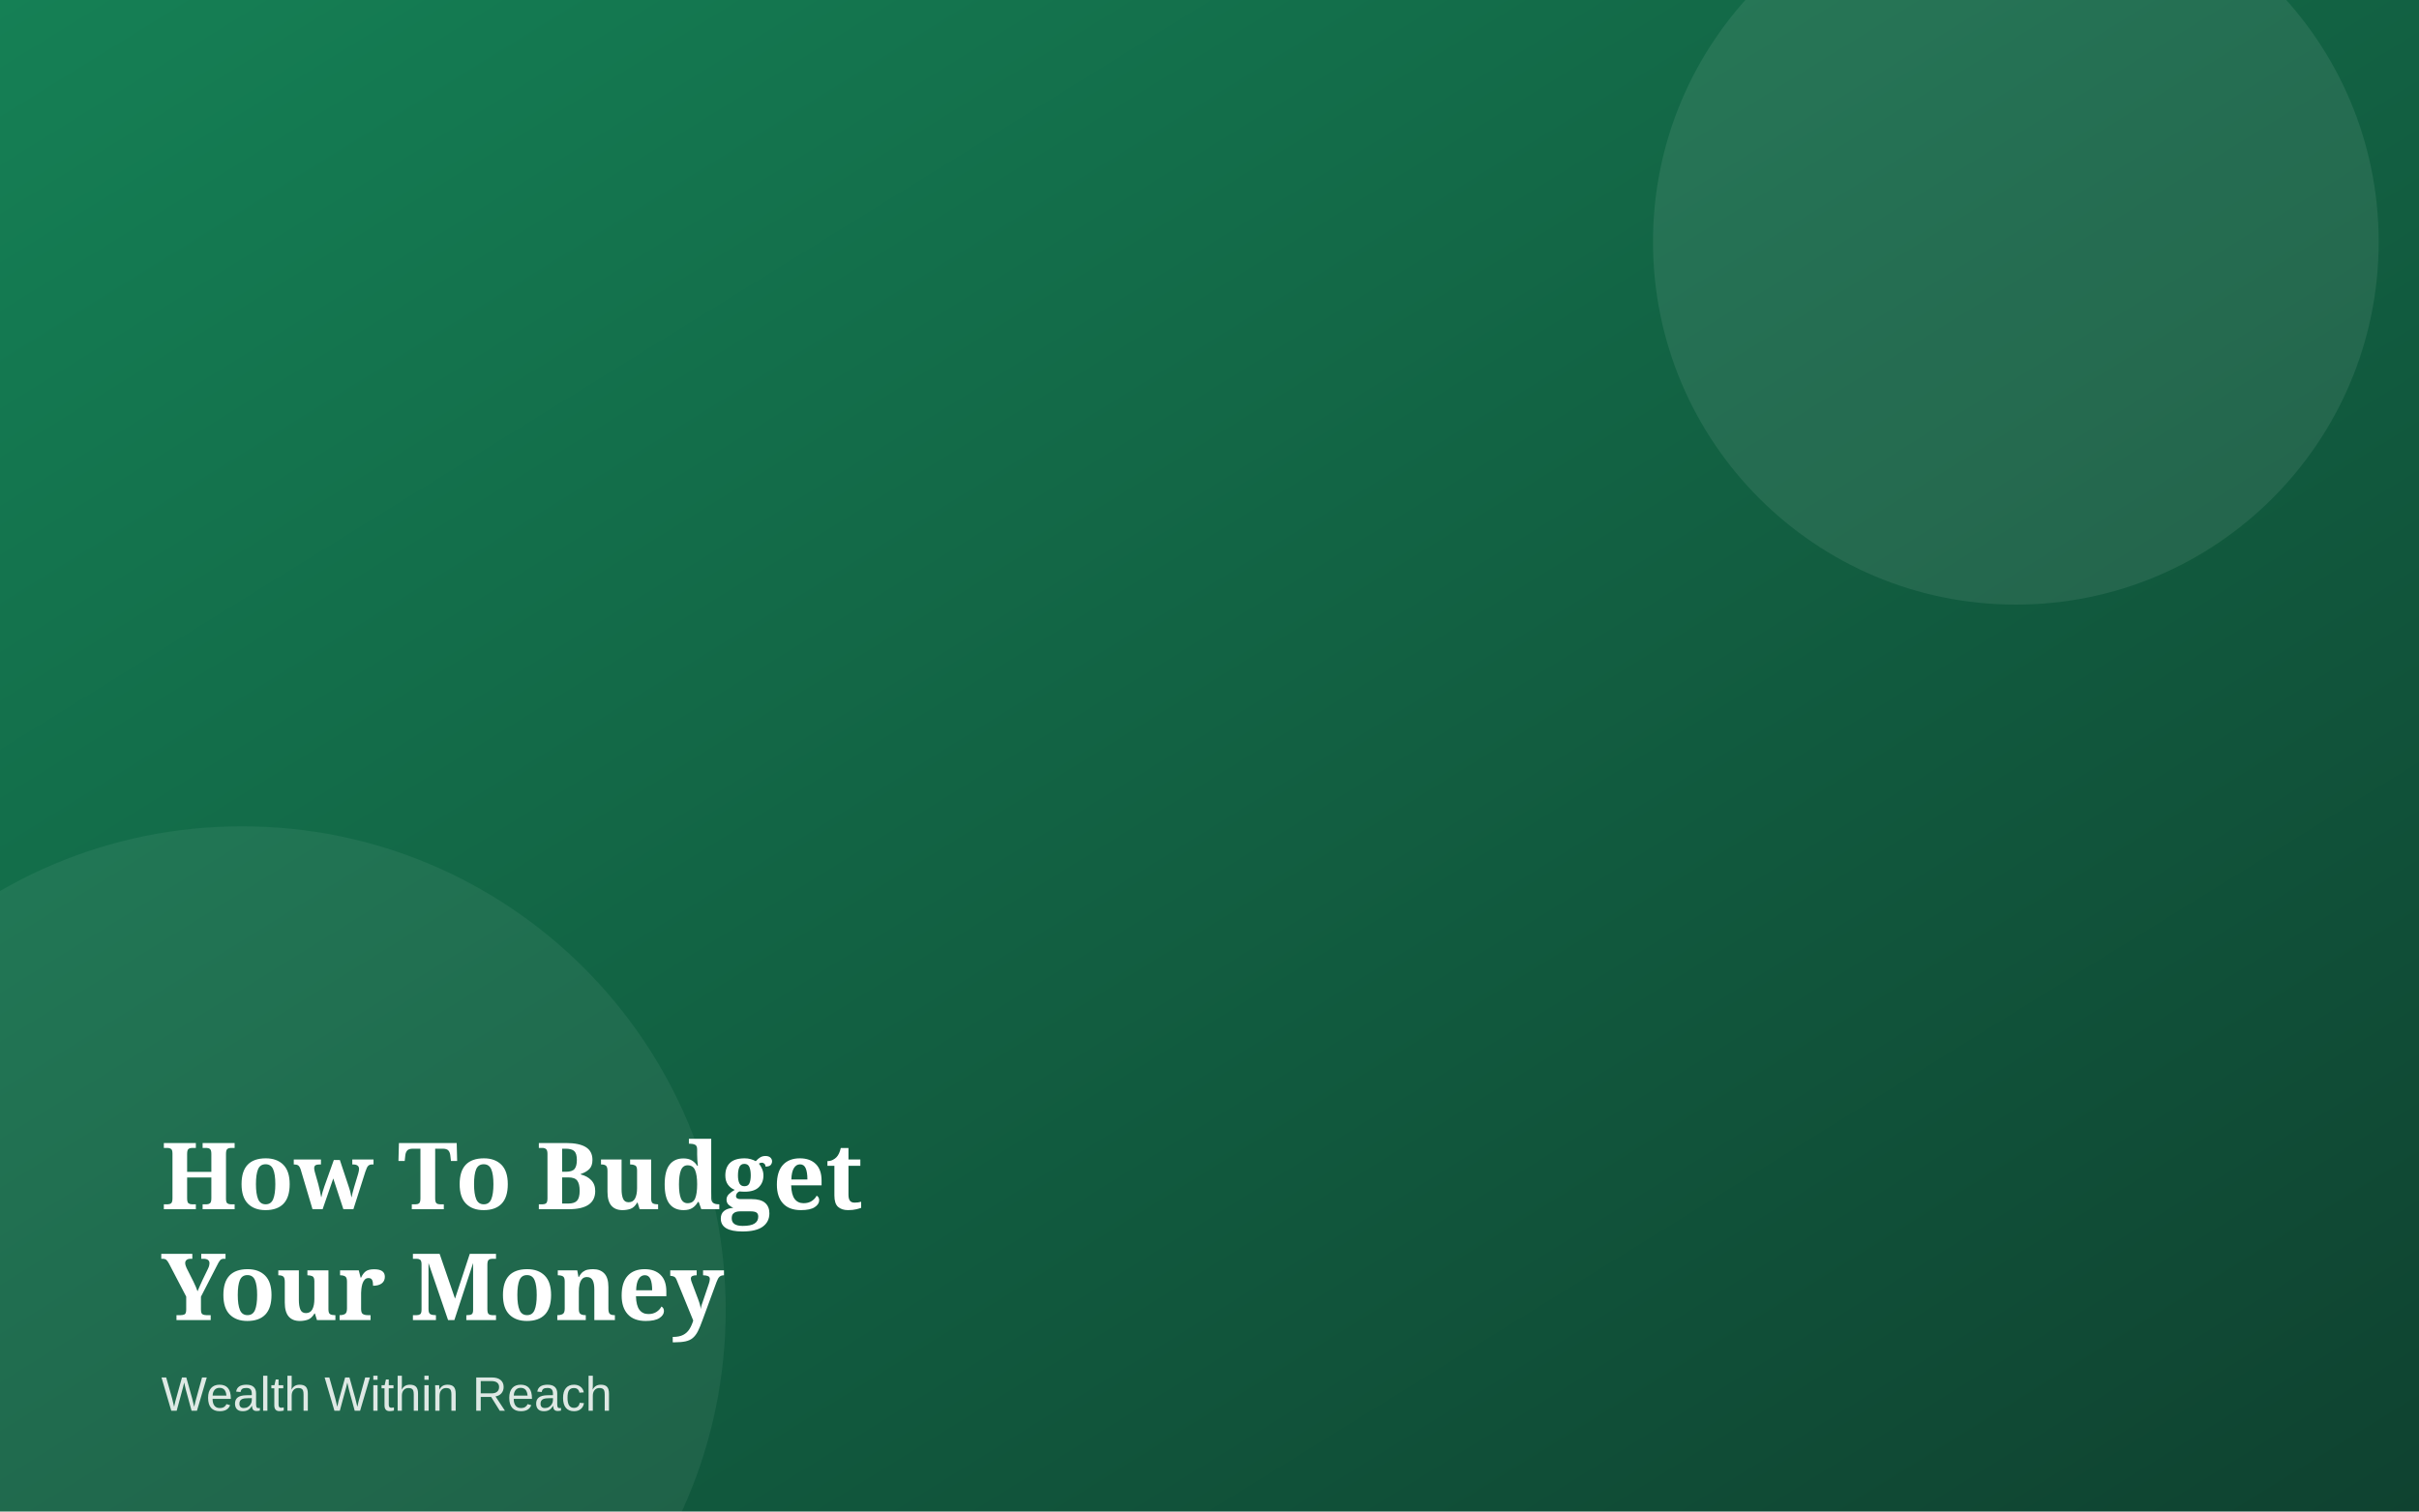
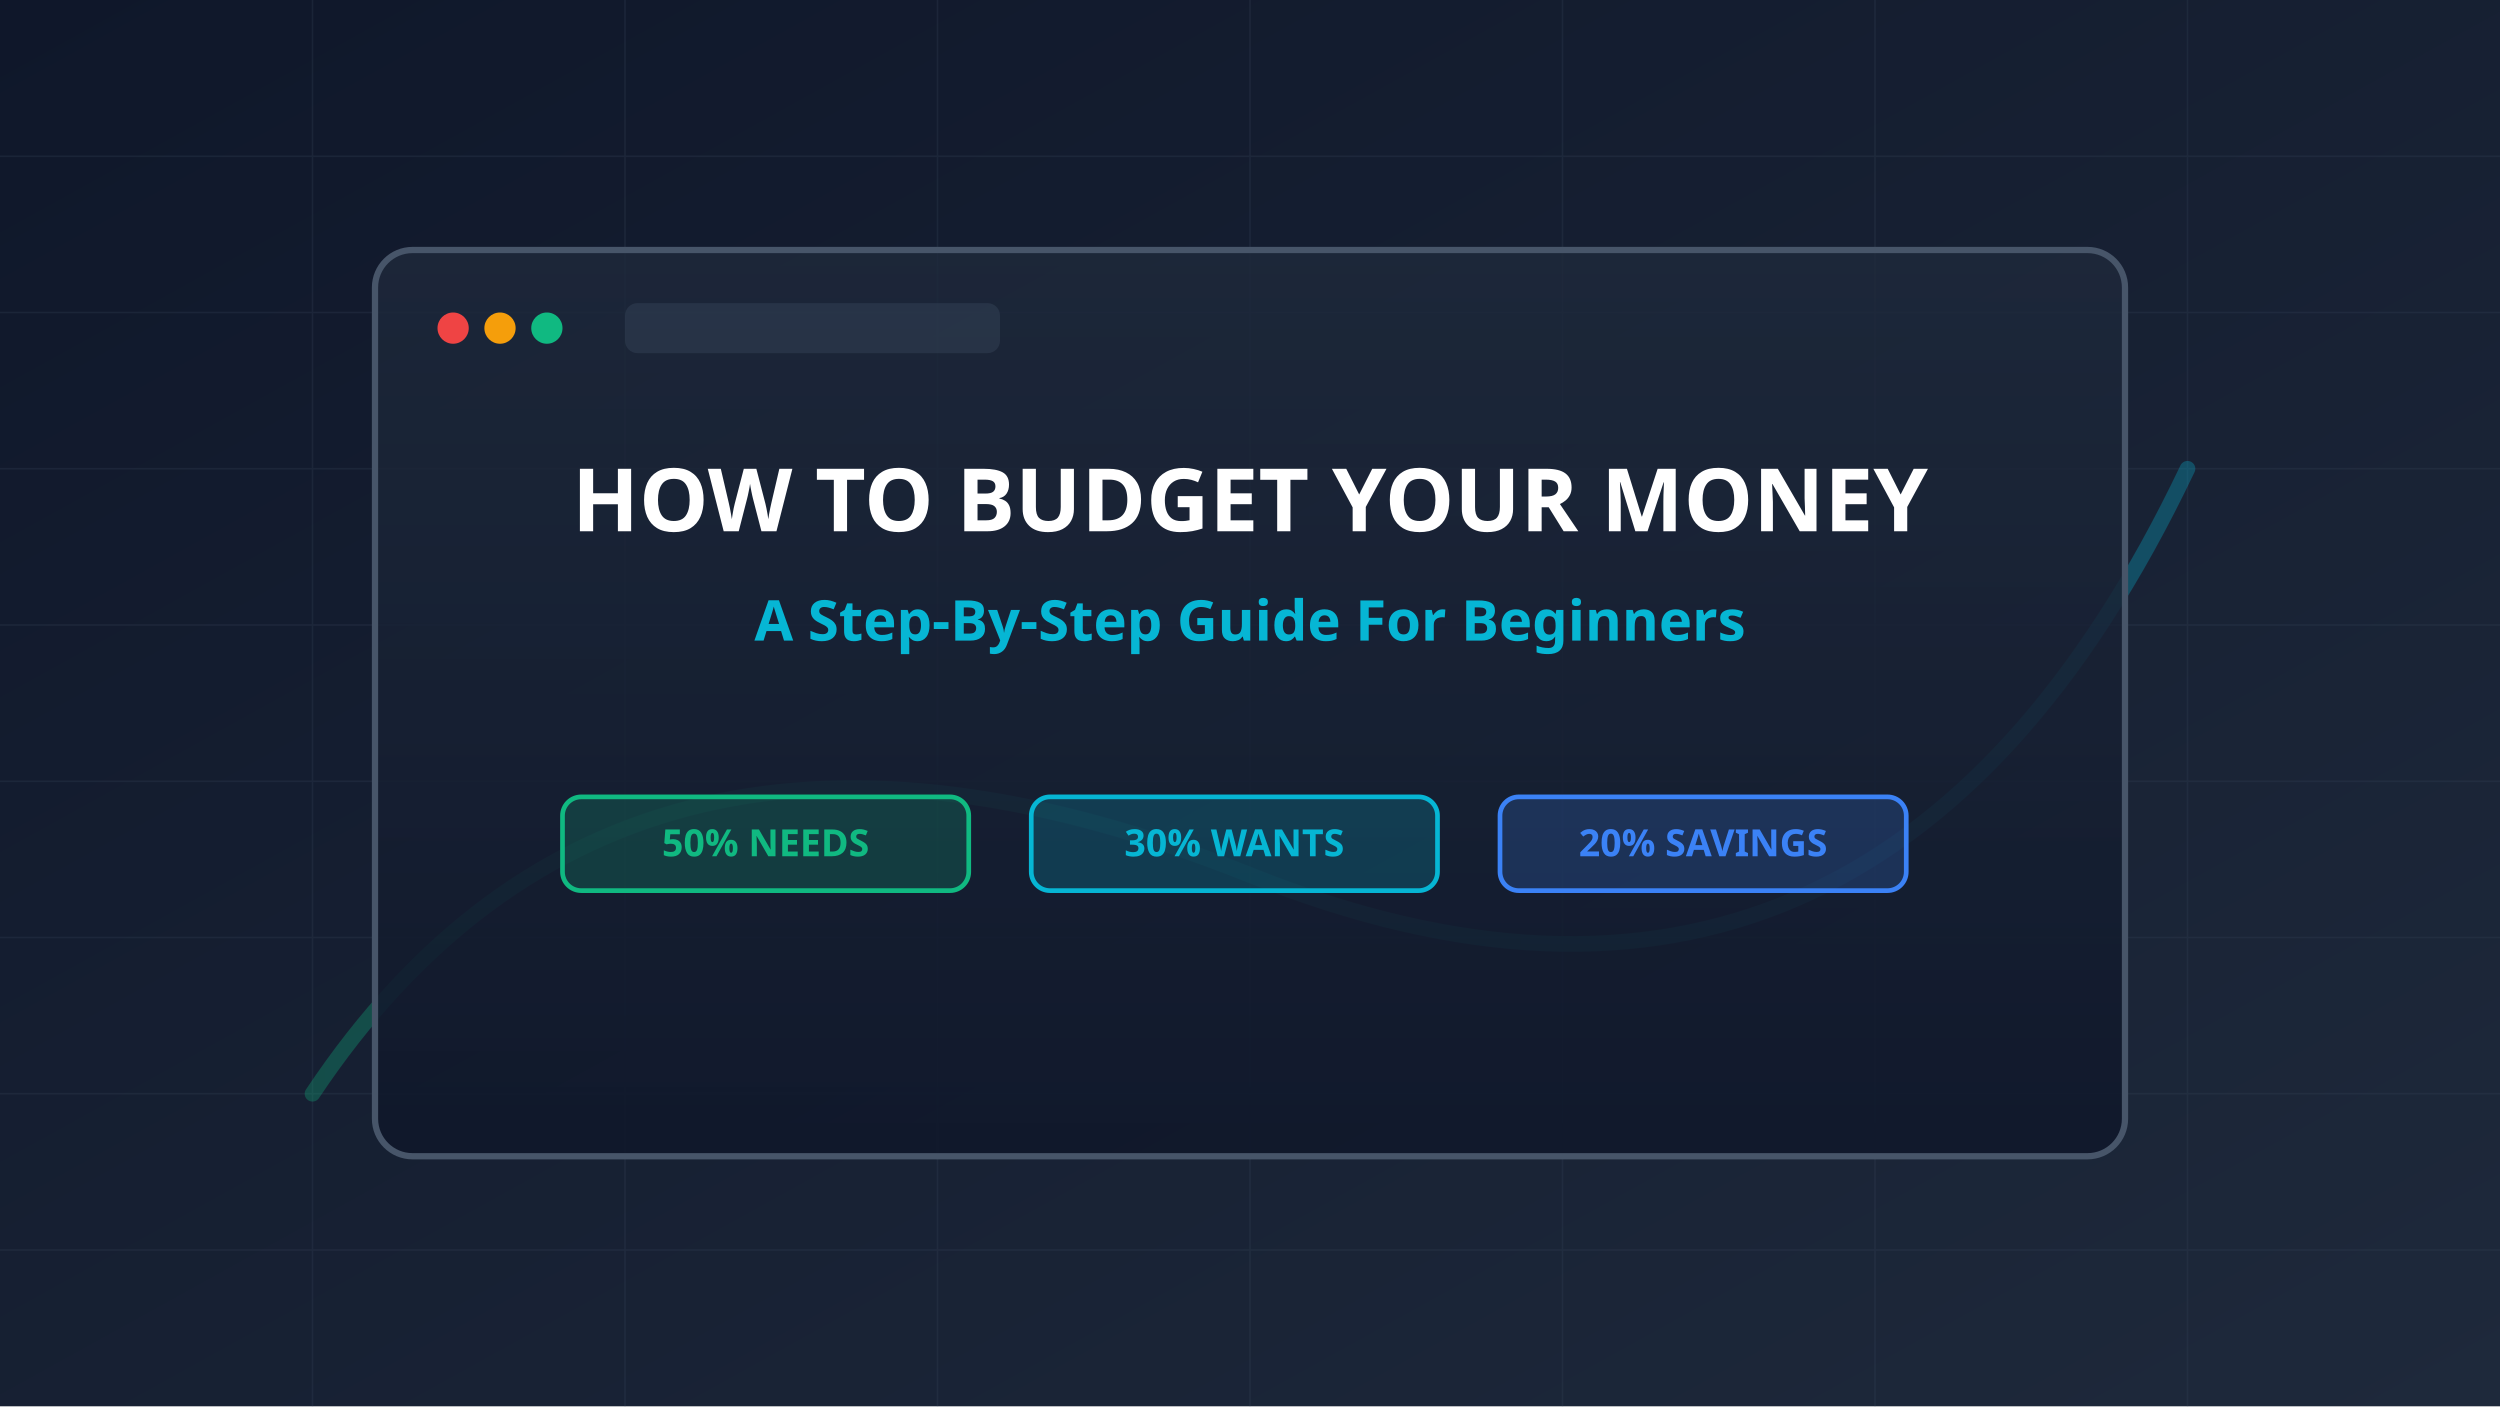
- <svg xmlns="http://www.w3.org/2000/svg" width="1200" height="750" viewBox="0 0 1200 750">
+ <svg xmlns="http://www.w3.org/2000/svg" viewBox="0 0 800 450" width="100%" height="100%">
  <defs>
-     <linearGradient id="g" x1="0" y1="0" x2="1" y2="1">
-       <stop offset="0%" stop-color="#158055" />
-       <stop offset="100%" stop-color="#0f4230" />
+     <linearGradient id="bgGrad" x1="0%" y1="0%" x2="100%" y2="100%">
+       <stop offset="0%" stop-color="#0f172a" />
+       <stop offset="100%" stop-color="#1e293b" />
+     </linearGradient>
+     <linearGradient id="accentGrad" x1="0%" y1="0%" x2="100%" y2="0%">
+       <stop offset="0%" stop-color="#10b981" />
+       <stop offset="100%" stop-color="#06b6d4" />
+     </linearGradient>
+     <linearGradient id="cardGrad" x1="0%" y1="0%" x2="0%" y2="100%">
+       <stop offset="0%" stop-color="#1e293b" stop-opacity="0.8" />
+       <stop offset="100%" stop-color="#0f172a" stop-opacity="0.9" />
    </linearGradient>
  </defs>
-   <rect width="1200" height="750" fill="url(#g)" />
-   <circle cx="1000" cy="120" r="180" fill="rgba(255,255,255,0.08)" />
-   <circle cx="120" cy="650" r="240" fill="rgba(255,255,255,0.06)" />
-   <text x="80" y="600" font-family="Georgia, serif" font-size="46" font-weight="700" fill="white">How To Budget</text>
-   <text x="80" y="655" font-family="Georgia, serif" font-size="46" font-weight="700" fill="white">Your Money</text>
-   <text x="80" y="700" font-family="Arial, sans-serif" font-size="24" fill="rgba(255,255,255,0.85)">Wealth Within Reach</text>
+   <rect width="800" height="450" fill="url(#bgGrad)" />
+   <g stroke="#334155" stroke-width="0.5" opacity="0.3">
+     <path d="M 0,50 L 800,50 M 0,100 L 800,100 M 0,150 L 800,150 M 0,200 L 800,200 M 0,250 L 800,250 M 0,300 L 800,300 M 0,350 L 800,350 M 0,400 L 800,400" />
+     <path d="M 100,0 L 100,450 M 200,0 L 200,450 M 300,0 L 300,450 M 400,0 L 400,450 M 500,0 L 500,450 M 600,0 L 600,450 M 700,0 L 700,450" />
+   </g>
+   <path d="M 100,350 Q 200,200 400,280 T 700,150" fill="none" stroke="url(#accentGrad)" stroke-width="5" stroke-linecap="round" opacity="0.3" />
+   <rect x="120" y="80" width="560" height="290" rx="12" fill="url(#cardGrad)" stroke="#475569" stroke-width="2" />
+   <circle cx="145" cy="105" r="5" fill="#ef4444" />
+   <circle cx="160" cy="105" r="5" fill="#f59e0b" />
+   <circle cx="175" cy="105" r="5" fill="#10b981" />
+   <rect x="200" y="97" width="120" height="16" rx="4" fill="#334155" opacity="0.5" />
+   <text x="400" y="170" font-family="system-ui, sans-serif" font-weight="800" font-size="28" fill="#ffffff" text-anchor="middle">HOW TO BUDGET YOUR MONEY</text>
+   <text x="400" y="205" font-family="system-ui, sans-serif" font-weight="600" font-size="18" fill="#06b6d4" text-anchor="middle">A Step-By-Step Guide For Beginners</text>
+   <g transform="translate(180, 250)">
+     <rect x="0" y="5" width="130" height="30" rx="6" fill="#10b981" opacity="0.2" />
+     <rect x="0" y="5" width="130" height="30" rx="6" fill="none" stroke="#10b981" stroke-width="1.5" />
+     <text x="65" y="24" font-family="system-ui, sans-serif" font-size="12" font-weight="bold" fill="#10b981" text-anchor="middle">50% NEEDS</text>
+     <rect x="150" y="5" width="130" height="30" rx="6" fill="#06b6d4" opacity="0.2" />
+     <rect x="150" y="5" width="130" height="30" rx="6" fill="none" stroke="#06b6d4" stroke-width="1.5" />
+     <text x="215" y="24" font-family="system-ui, sans-serif" font-size="12" font-weight="bold" fill="#06b6d4" text-anchor="middle">30% WANTS</text>
+     <rect x="300" y="5" width="130" height="30" rx="6" fill="#3b82f6" opacity="0.2" />
+     <rect x="300" y="5" width="130" height="30" rx="6" fill="none" stroke="#3b82f6" stroke-width="1.5" />
+     <text x="365" y="24" font-family="system-ui, sans-serif" font-size="12" font-weight="bold" fill="#3b82f6" text-anchor="middle">20% SAVINGS</text>
+   </g>
</svg>
